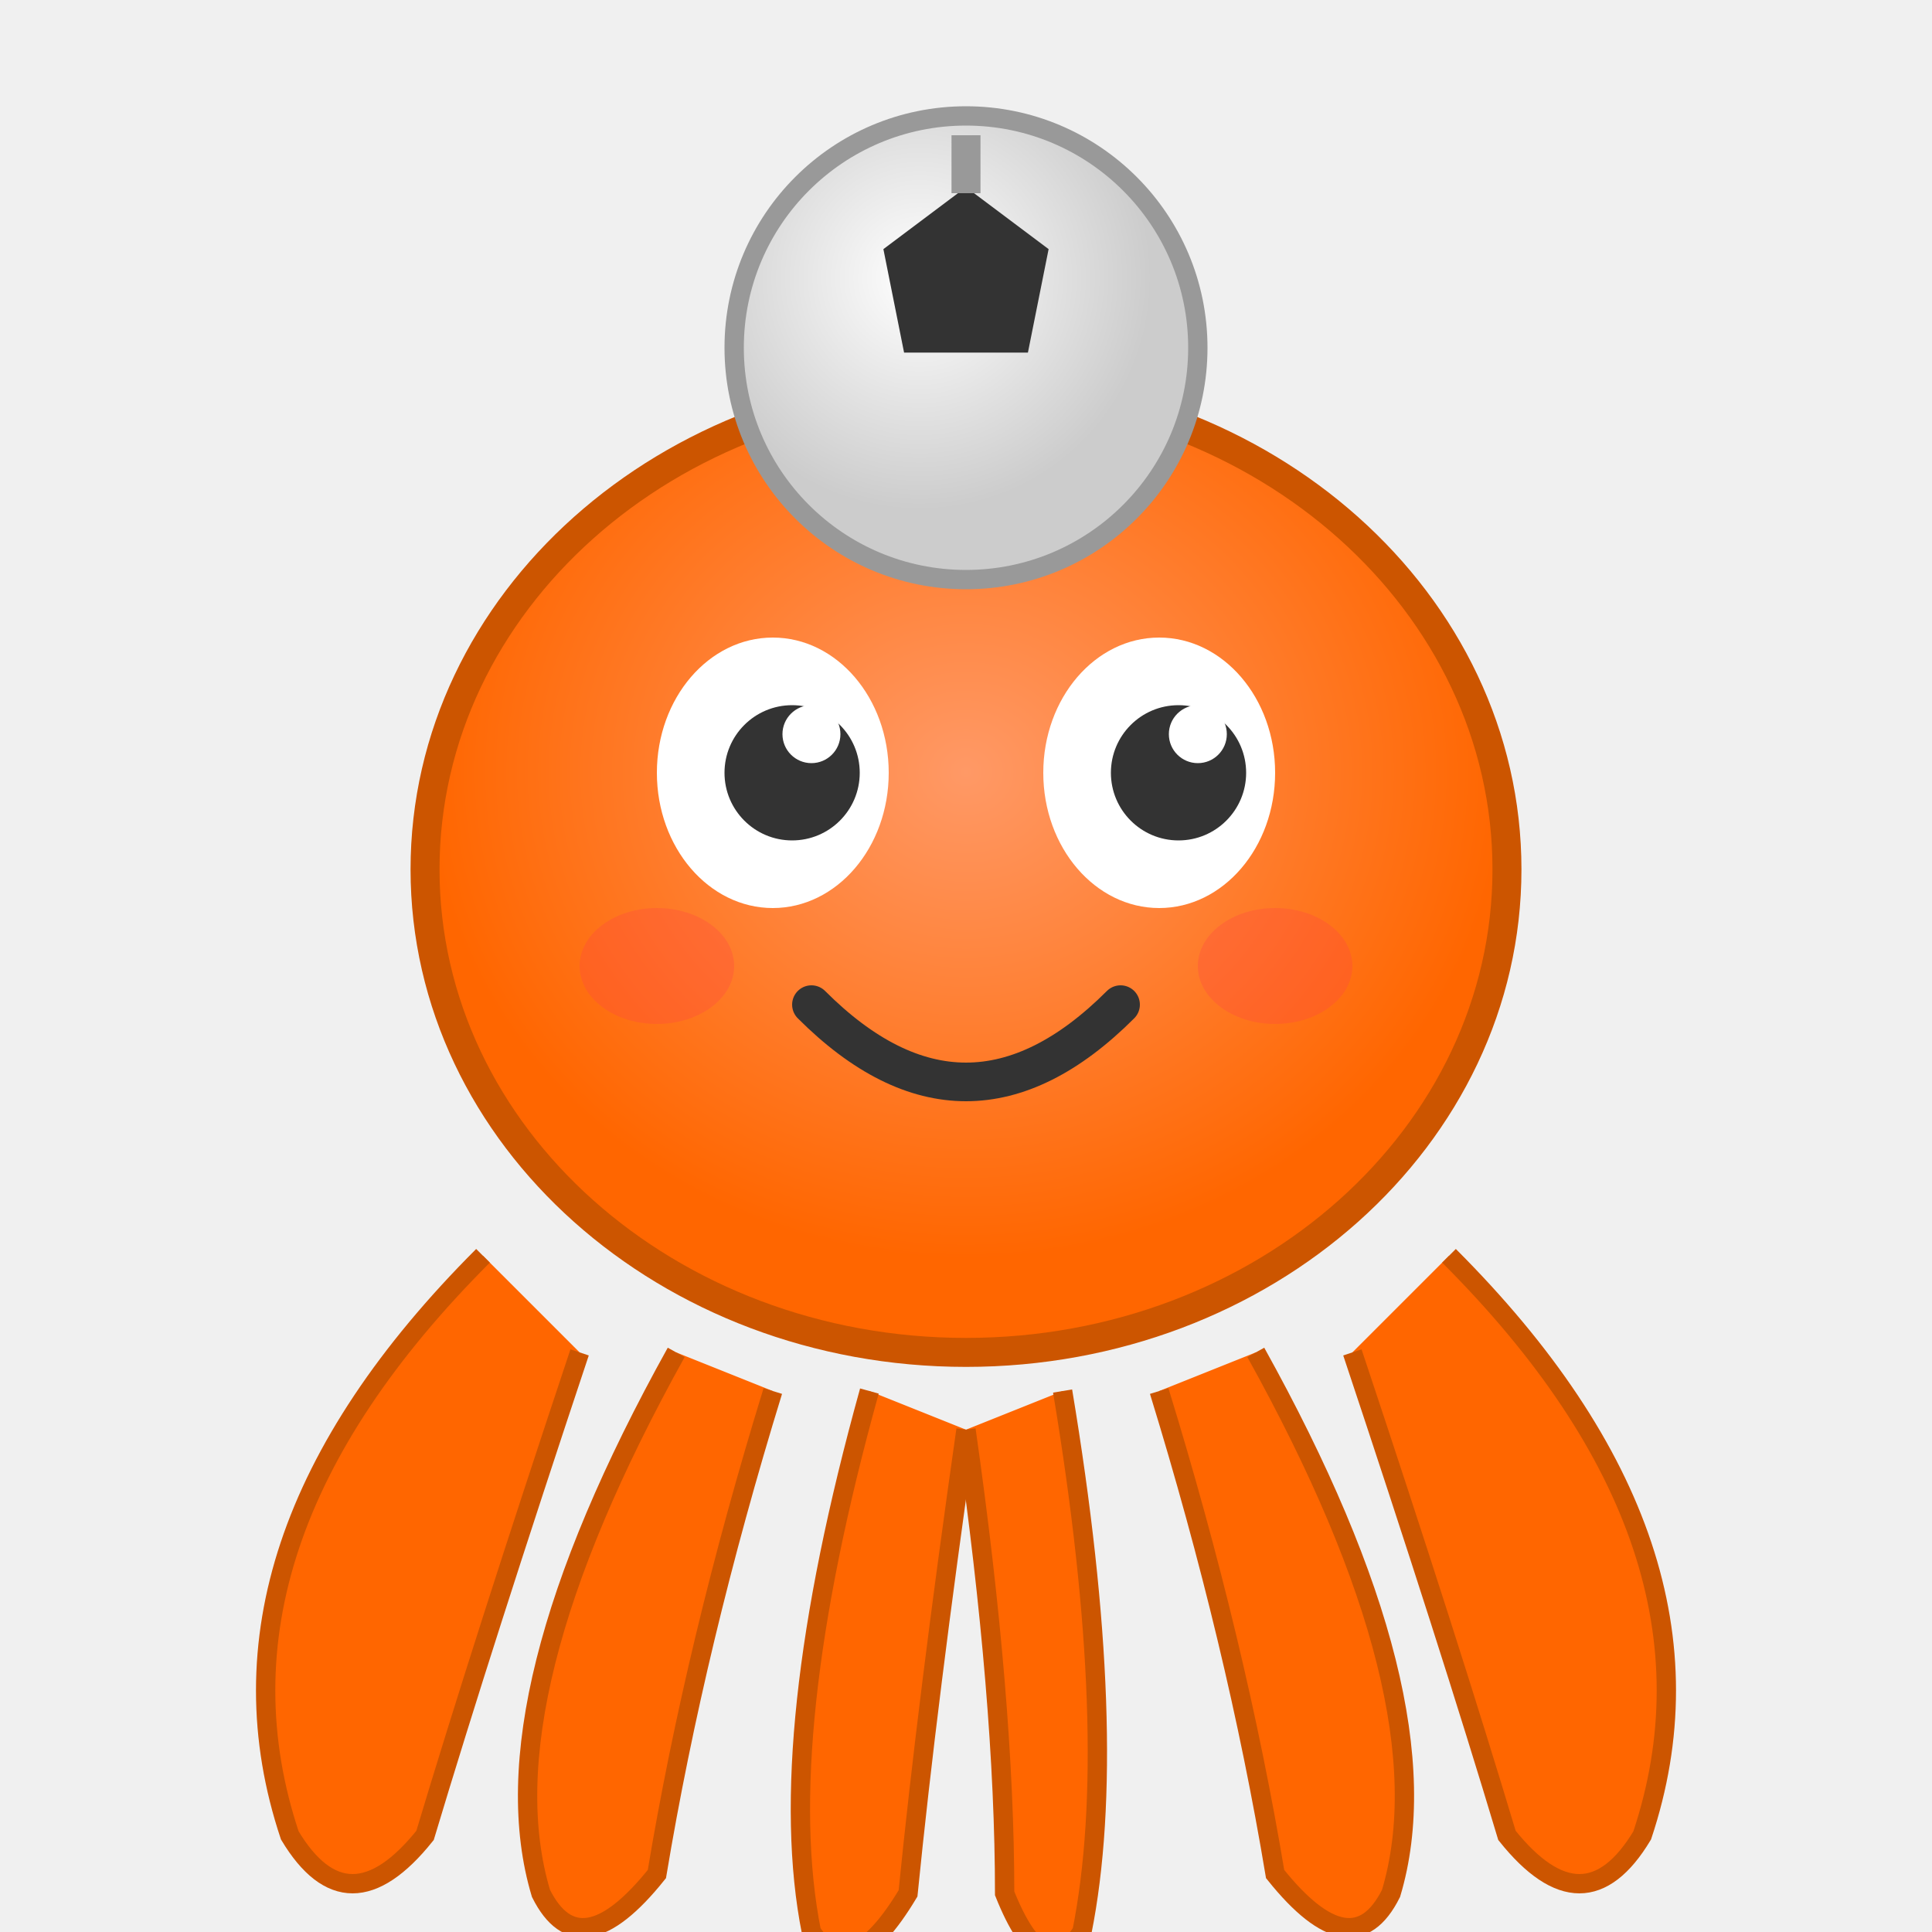
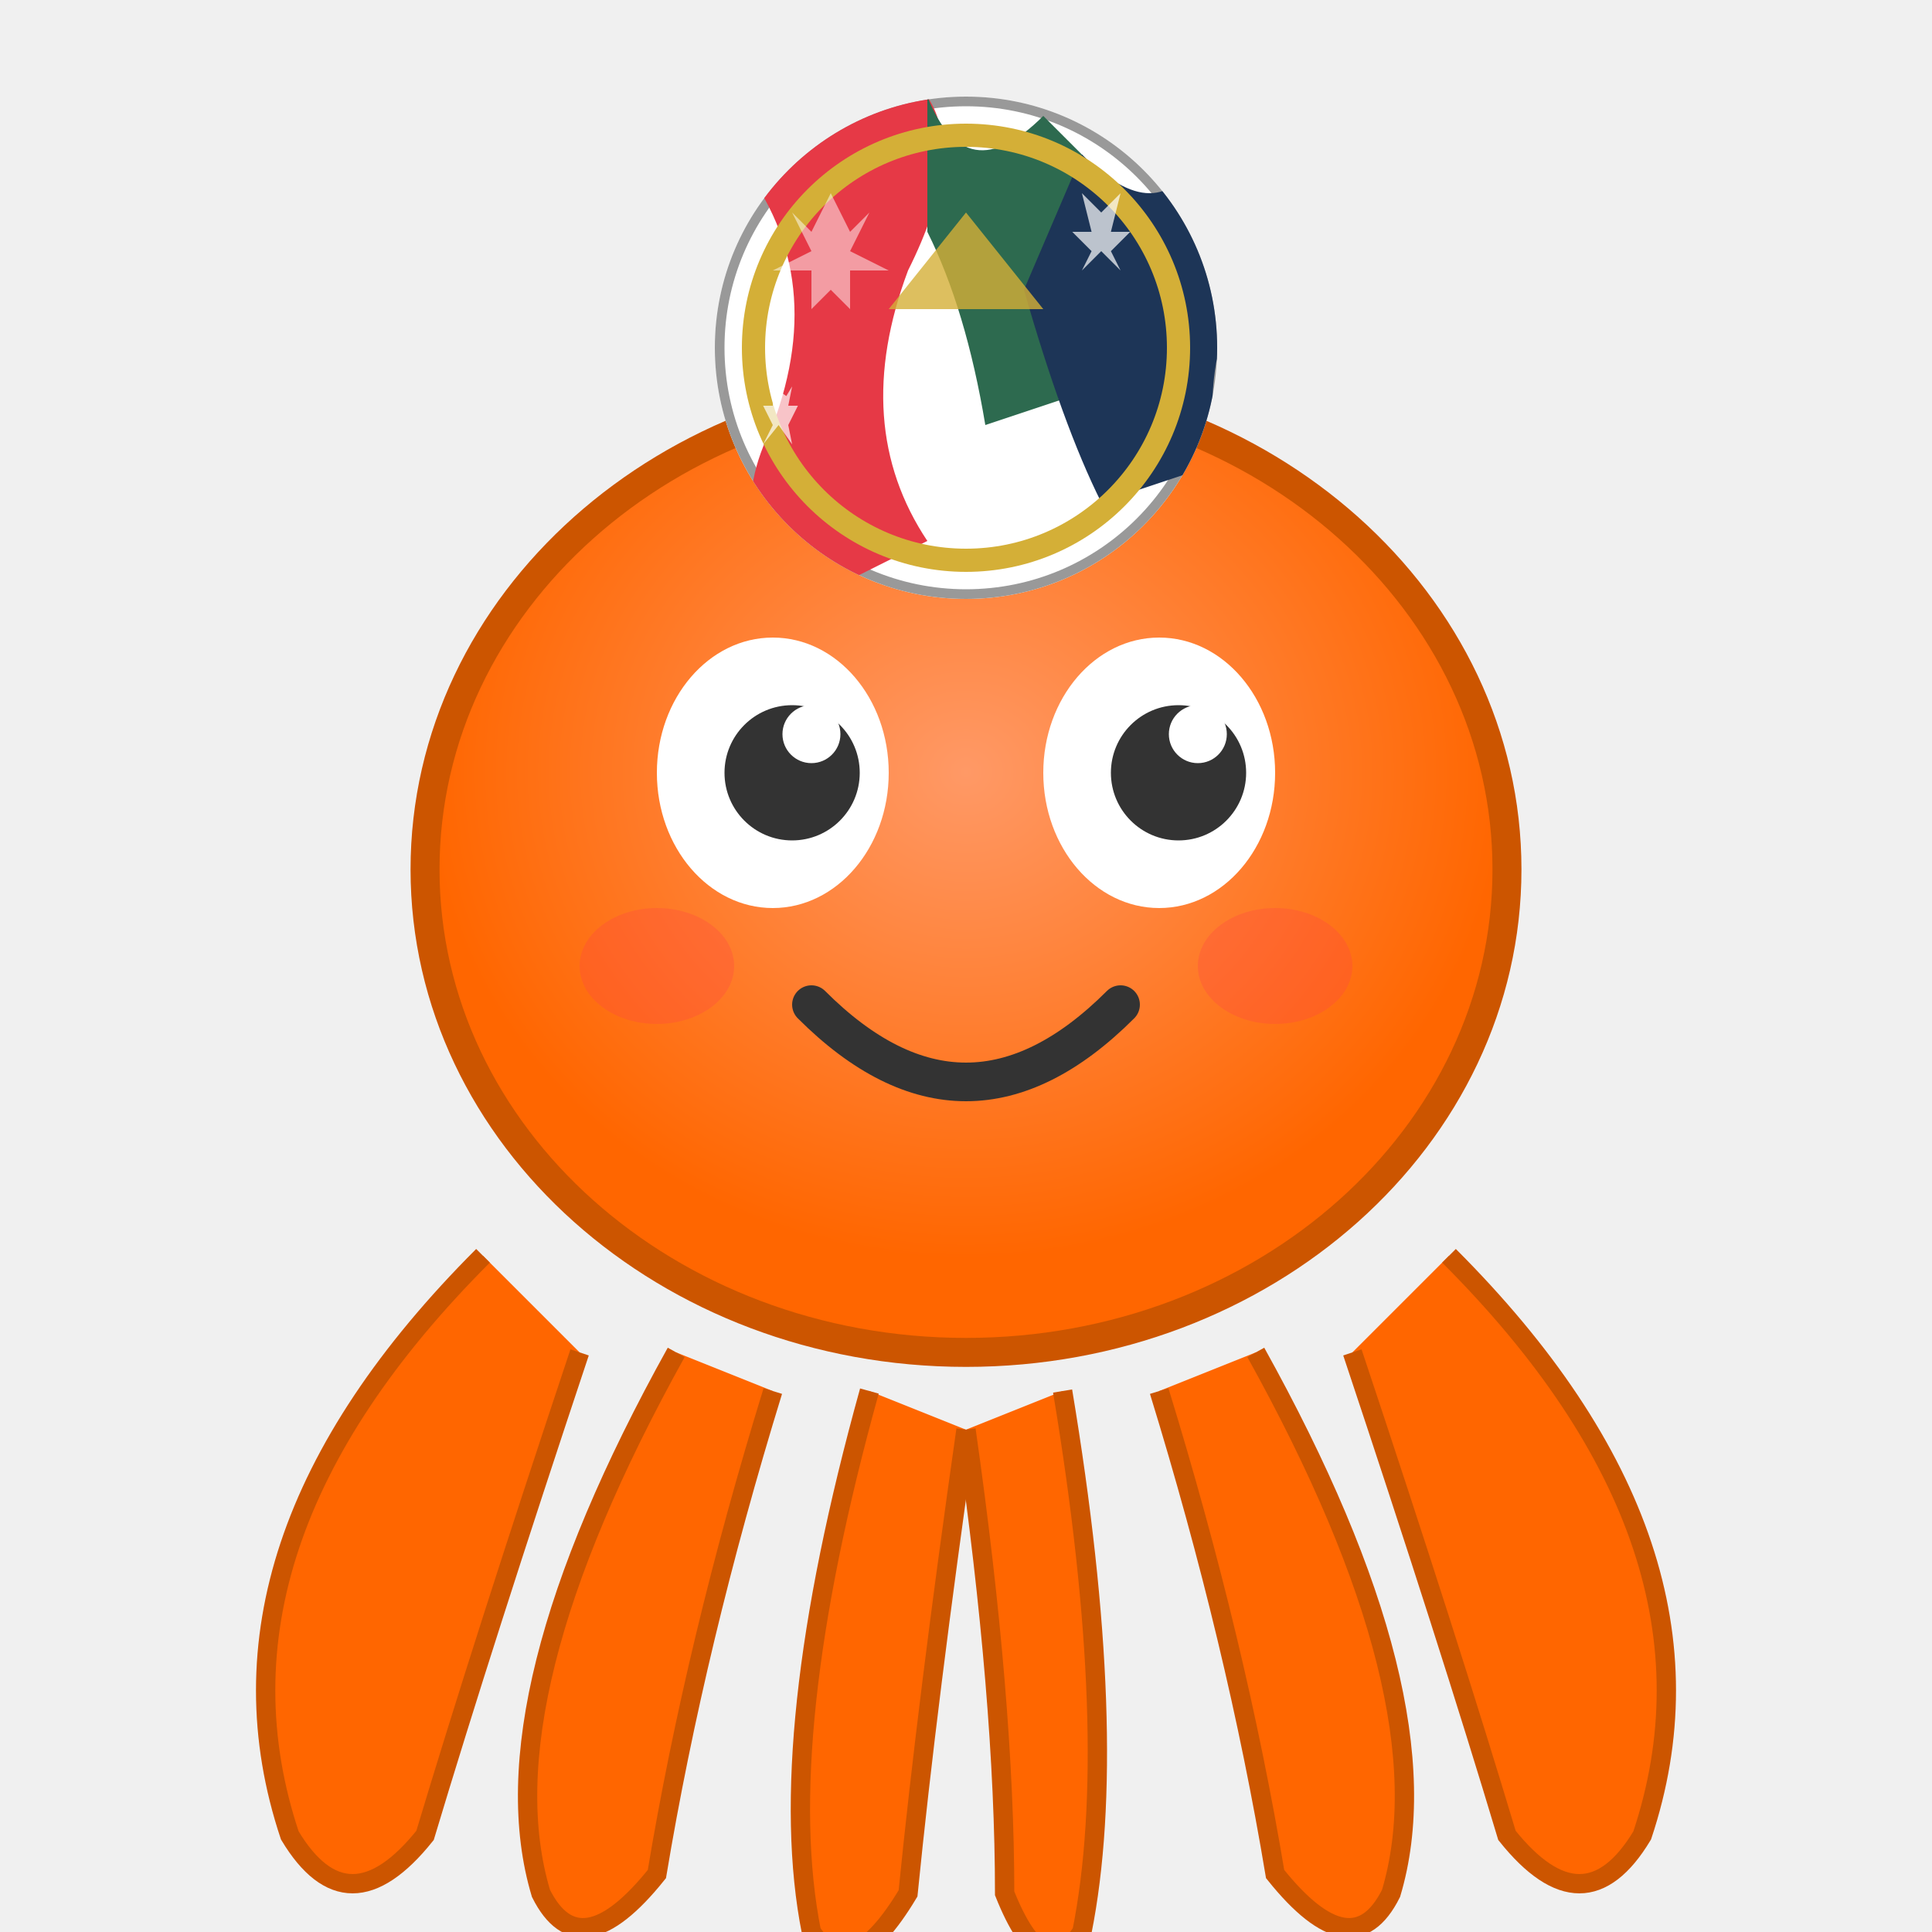
<svg xmlns="http://www.w3.org/2000/svg" viewBox="0 0 100 100">
  <defs>
    <radialGradient id="head" cx="50%" cy="40%" r="50%">
      <stop offset="0%" stop-color="#ff9966" />
      <stop offset="100%" stop-color="#ff6600" />
    </radialGradient>
-     <radialGradient id="ball" cx="40%" cy="35%" r="50%">
-       <stop offset="0%" stop-color="#ffffff" />
-       <stop offset="100%" stop-color="#cccccc" />
-     </radialGradient>
+     <clipPath id="ballClip">
+       <circle cx="50" cy="18" r="13" />
+     </clipPath>
  </defs>
  <path d="M25 65 Q10 80 15 95 Q18 100 22 95 Q25 85 30 70" fill="#ff6600" stroke="#cc5500" stroke-width="1" />
  <path d="M35 70 Q25 88 28 98 Q30 102 34 97 Q36 85 40 72" fill="#ff6600" stroke="#cc5500" stroke-width="1" />
  <path d="M45 72 Q40 90 42 100 Q44 103 47 98 Q48 88 50 74" fill="#ff6600" stroke="#cc5500" stroke-width="1" />
  <path d="M55 72 Q58 90 56 100 Q54 103 52 98 Q52 88 50 74" fill="#ff6600" stroke="#cc5500" stroke-width="1" />
  <path d="M65 70 Q75 88 72 98 Q70 102 66 97 Q64 85 60 72" fill="#ff6600" stroke="#cc5500" stroke-width="1" />
  <path d="M75 65 Q90 80 85 95 Q82 100 78 95 Q75 85 70 70" fill="#ff6600" stroke="#cc5500" stroke-width="1" />
  <ellipse cx="50" cy="45" rx="28" ry="25" fill="url(#head)" stroke="#cc5500" stroke-width="1.5" />
  <ellipse cx="40" cy="40" rx="6" ry="7" fill="white" />
  <ellipse cx="60" cy="40" rx="6" ry="7" fill="white" />
  <circle cx="41" cy="40" r="3.5" fill="#333" />
  <circle cx="61" cy="40" r="3.5" fill="#333" />
  <circle cx="42" cy="38" r="1.5" fill="white" />
  <circle cx="62" cy="38" r="1.5" fill="white" />
  <path d="M42 52 Q50 60 58 52" fill="none" stroke="#333" stroke-width="2" stroke-linecap="round" />
  <ellipse cx="34" cy="50" rx="4" ry="3" fill="#ff4444" opacity="0.3" />
  <ellipse cx="66" cy="50" rx="4" ry="3" fill="#ff4444" opacity="0.3" />
-   <circle cx="50" cy="18" r="12" fill="url(#ball)" stroke="#999" stroke-width="1" />
-   <polygon points="50,10 54,13 53,18 47,18 46,13" fill="#333" stroke="#333" stroke-width="0.5" />
-   <line x1="50" y1="10" x2="50" y2="7" stroke="#999" stroke-width="1.5" />
+   <g clip-path="url(#ballClip)">
+     <circle cx="50" cy="18" r="13" fill="#ffffff" stroke="#999" stroke-width="1" />
+     <path d="M38 8 Q43 14 40 22 Q37 28 42 31 L48 28 Q44 22 47 14 Q50 8 48 5Z" fill="#e63946" />
+     <path d="M48 5 Q50 10 54 6 L58 10 Q55 14 57 20 L51 22 Q50 16 48 12Z" fill="#2d6a4f" />
+     <path d="M56 8 Q60 12 62 8 L65 14 Q62 18 63 24 L57 26 Q55 22 53 15Z" fill="#1d3557" />
+     <circle cx="50" cy="18" r="11" fill="none" stroke="#d4af37" stroke-width="1.2" />
+     <polygon points="50,11 54,16 46,16" fill="#d4af37" opacity="0.8" />
+     <polygon points="56,10 57,11 58,10 57.5,12 58.5,12 57.5,13 58,14 57,13 56,14 56.5,13 55.5,12 56.5,12" fill="#ffffff" opacity="0.7" />
+     <polygon points="40,20 40.7,20.5 41,20 40.8,21 41.3,21 40.8,22 41,23 40.3,22 39.5,23 40,22 39.5,21 40,21" fill="#ffffff" opacity="0.7" />
+     <path d="M42 12 L43 10 L44 12 L45 11 L44 13 L46 14 L44 14 L44 16 L43 15 L42 16 L42 14 L40 14 L42 13 L41 11Z" fill="#ffffff" opacity="0.5" />
+   </g>
</svg>
